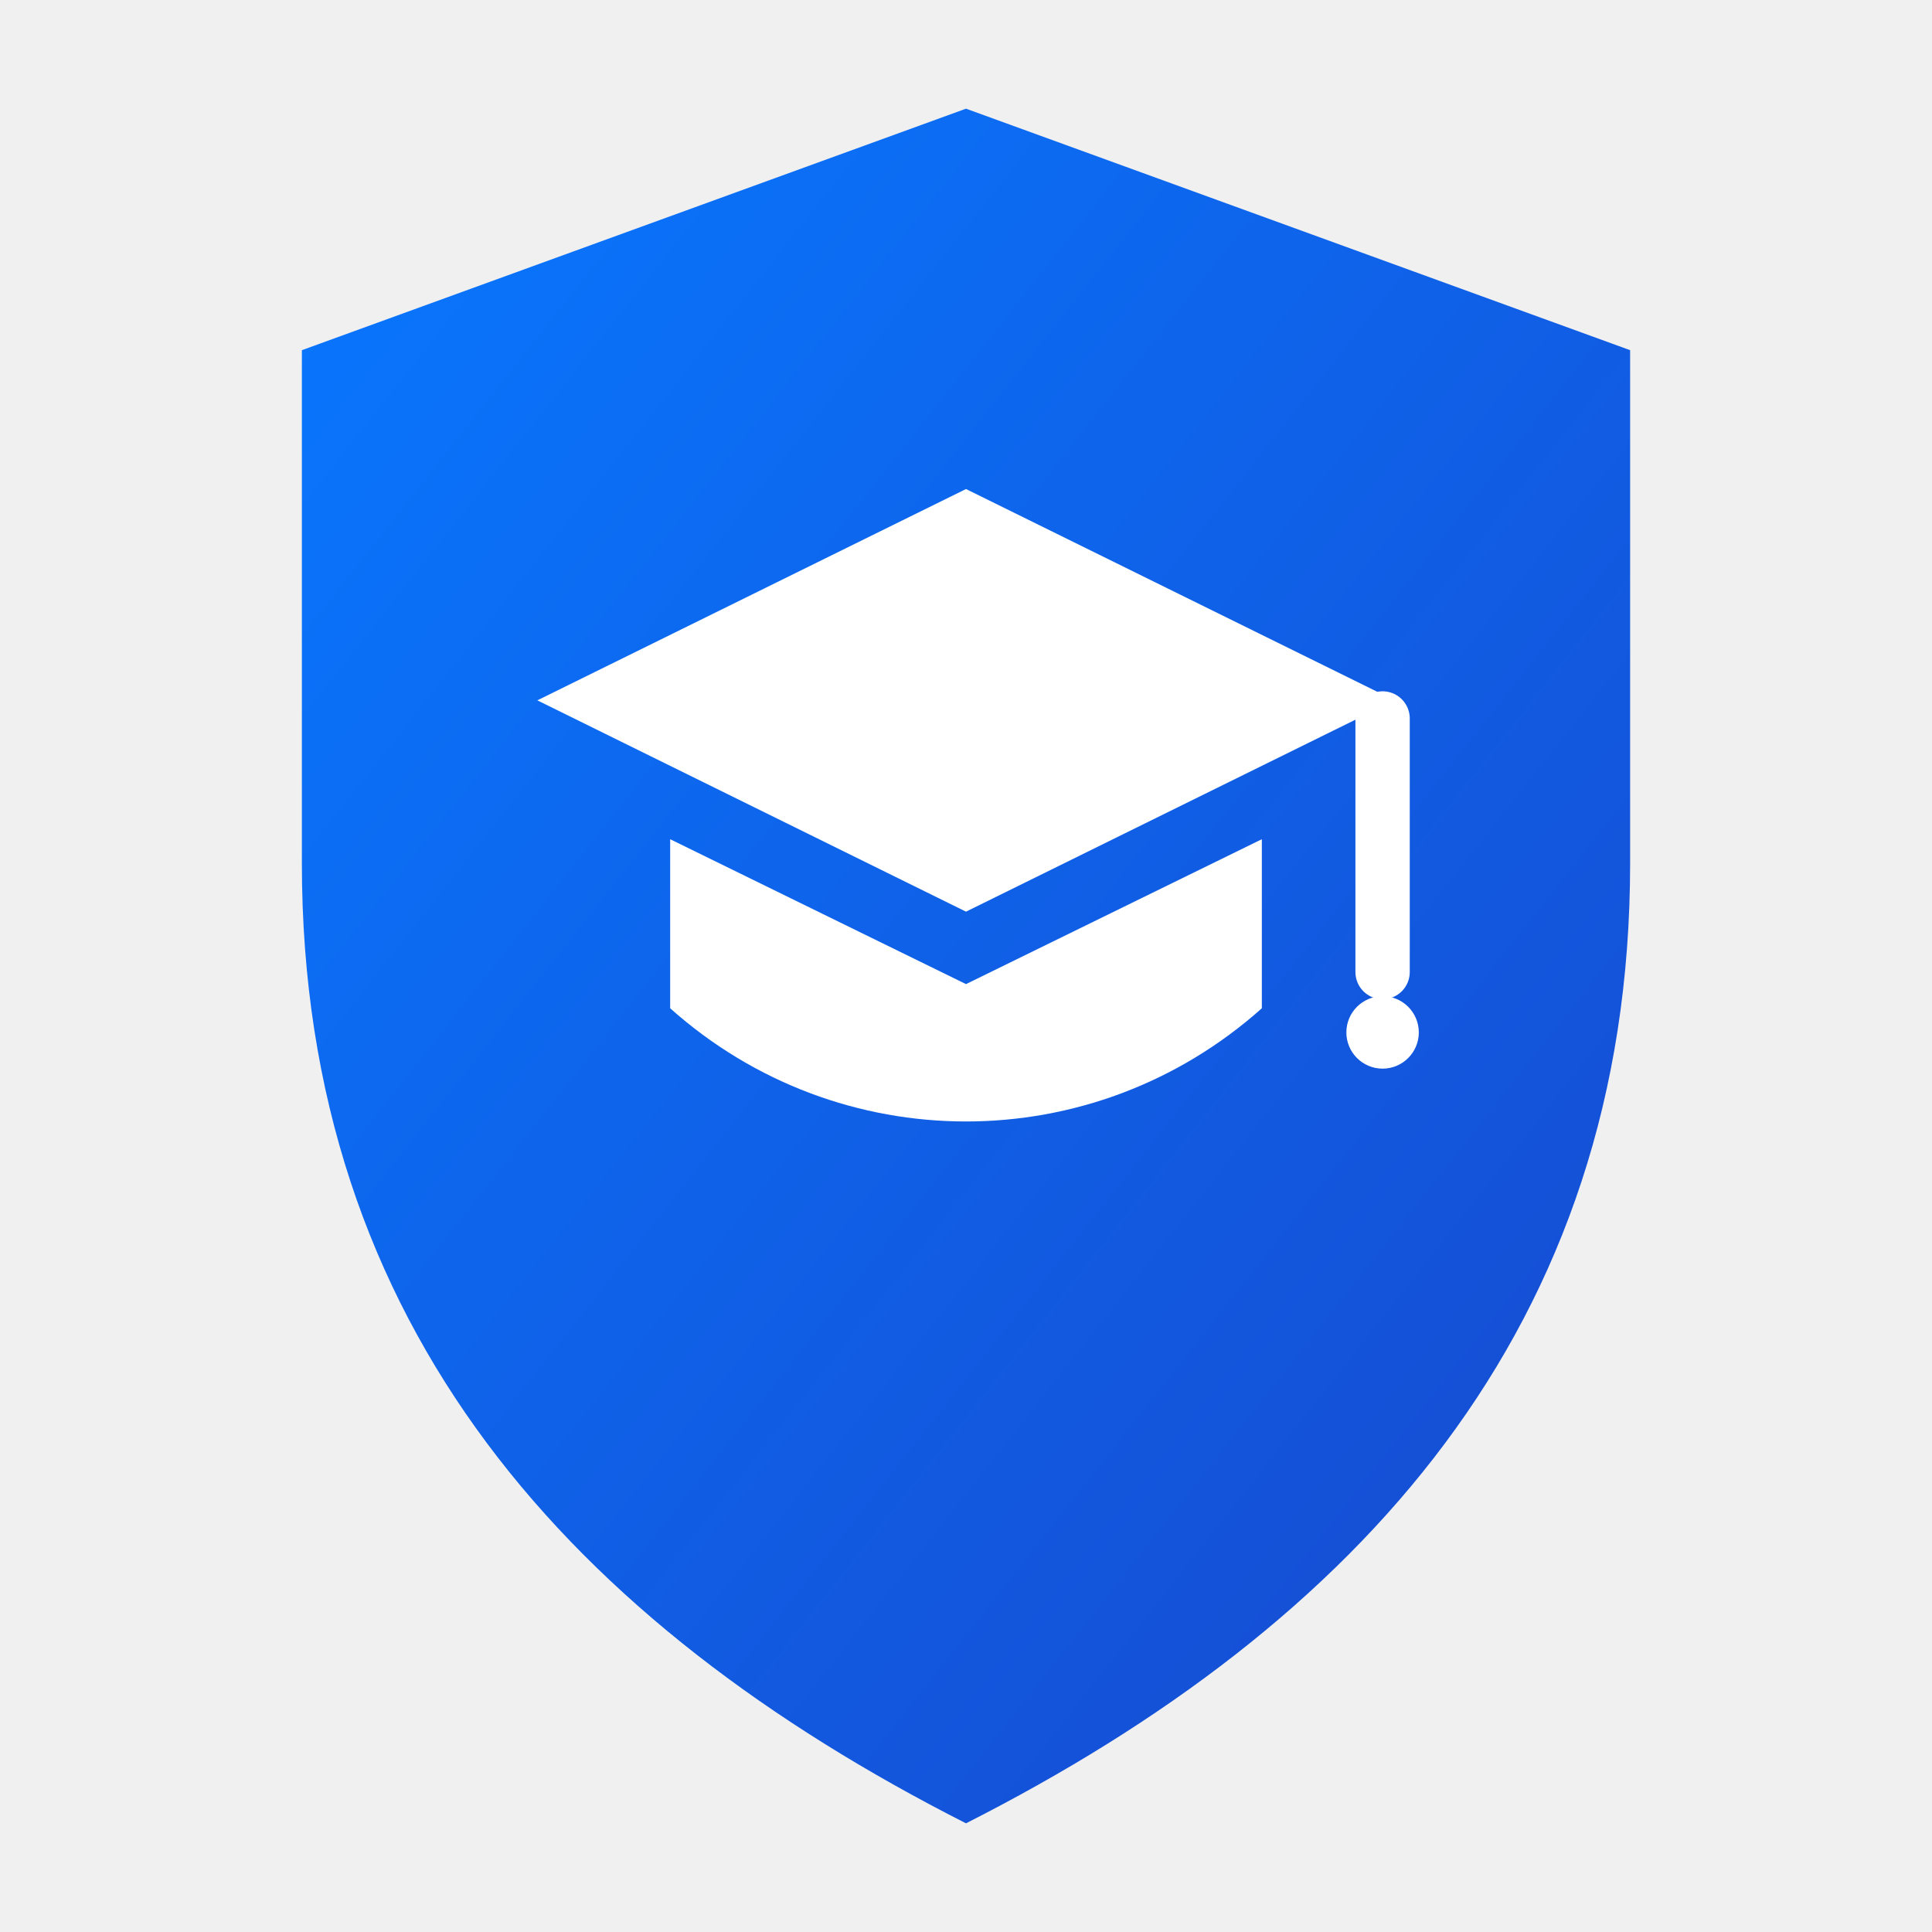
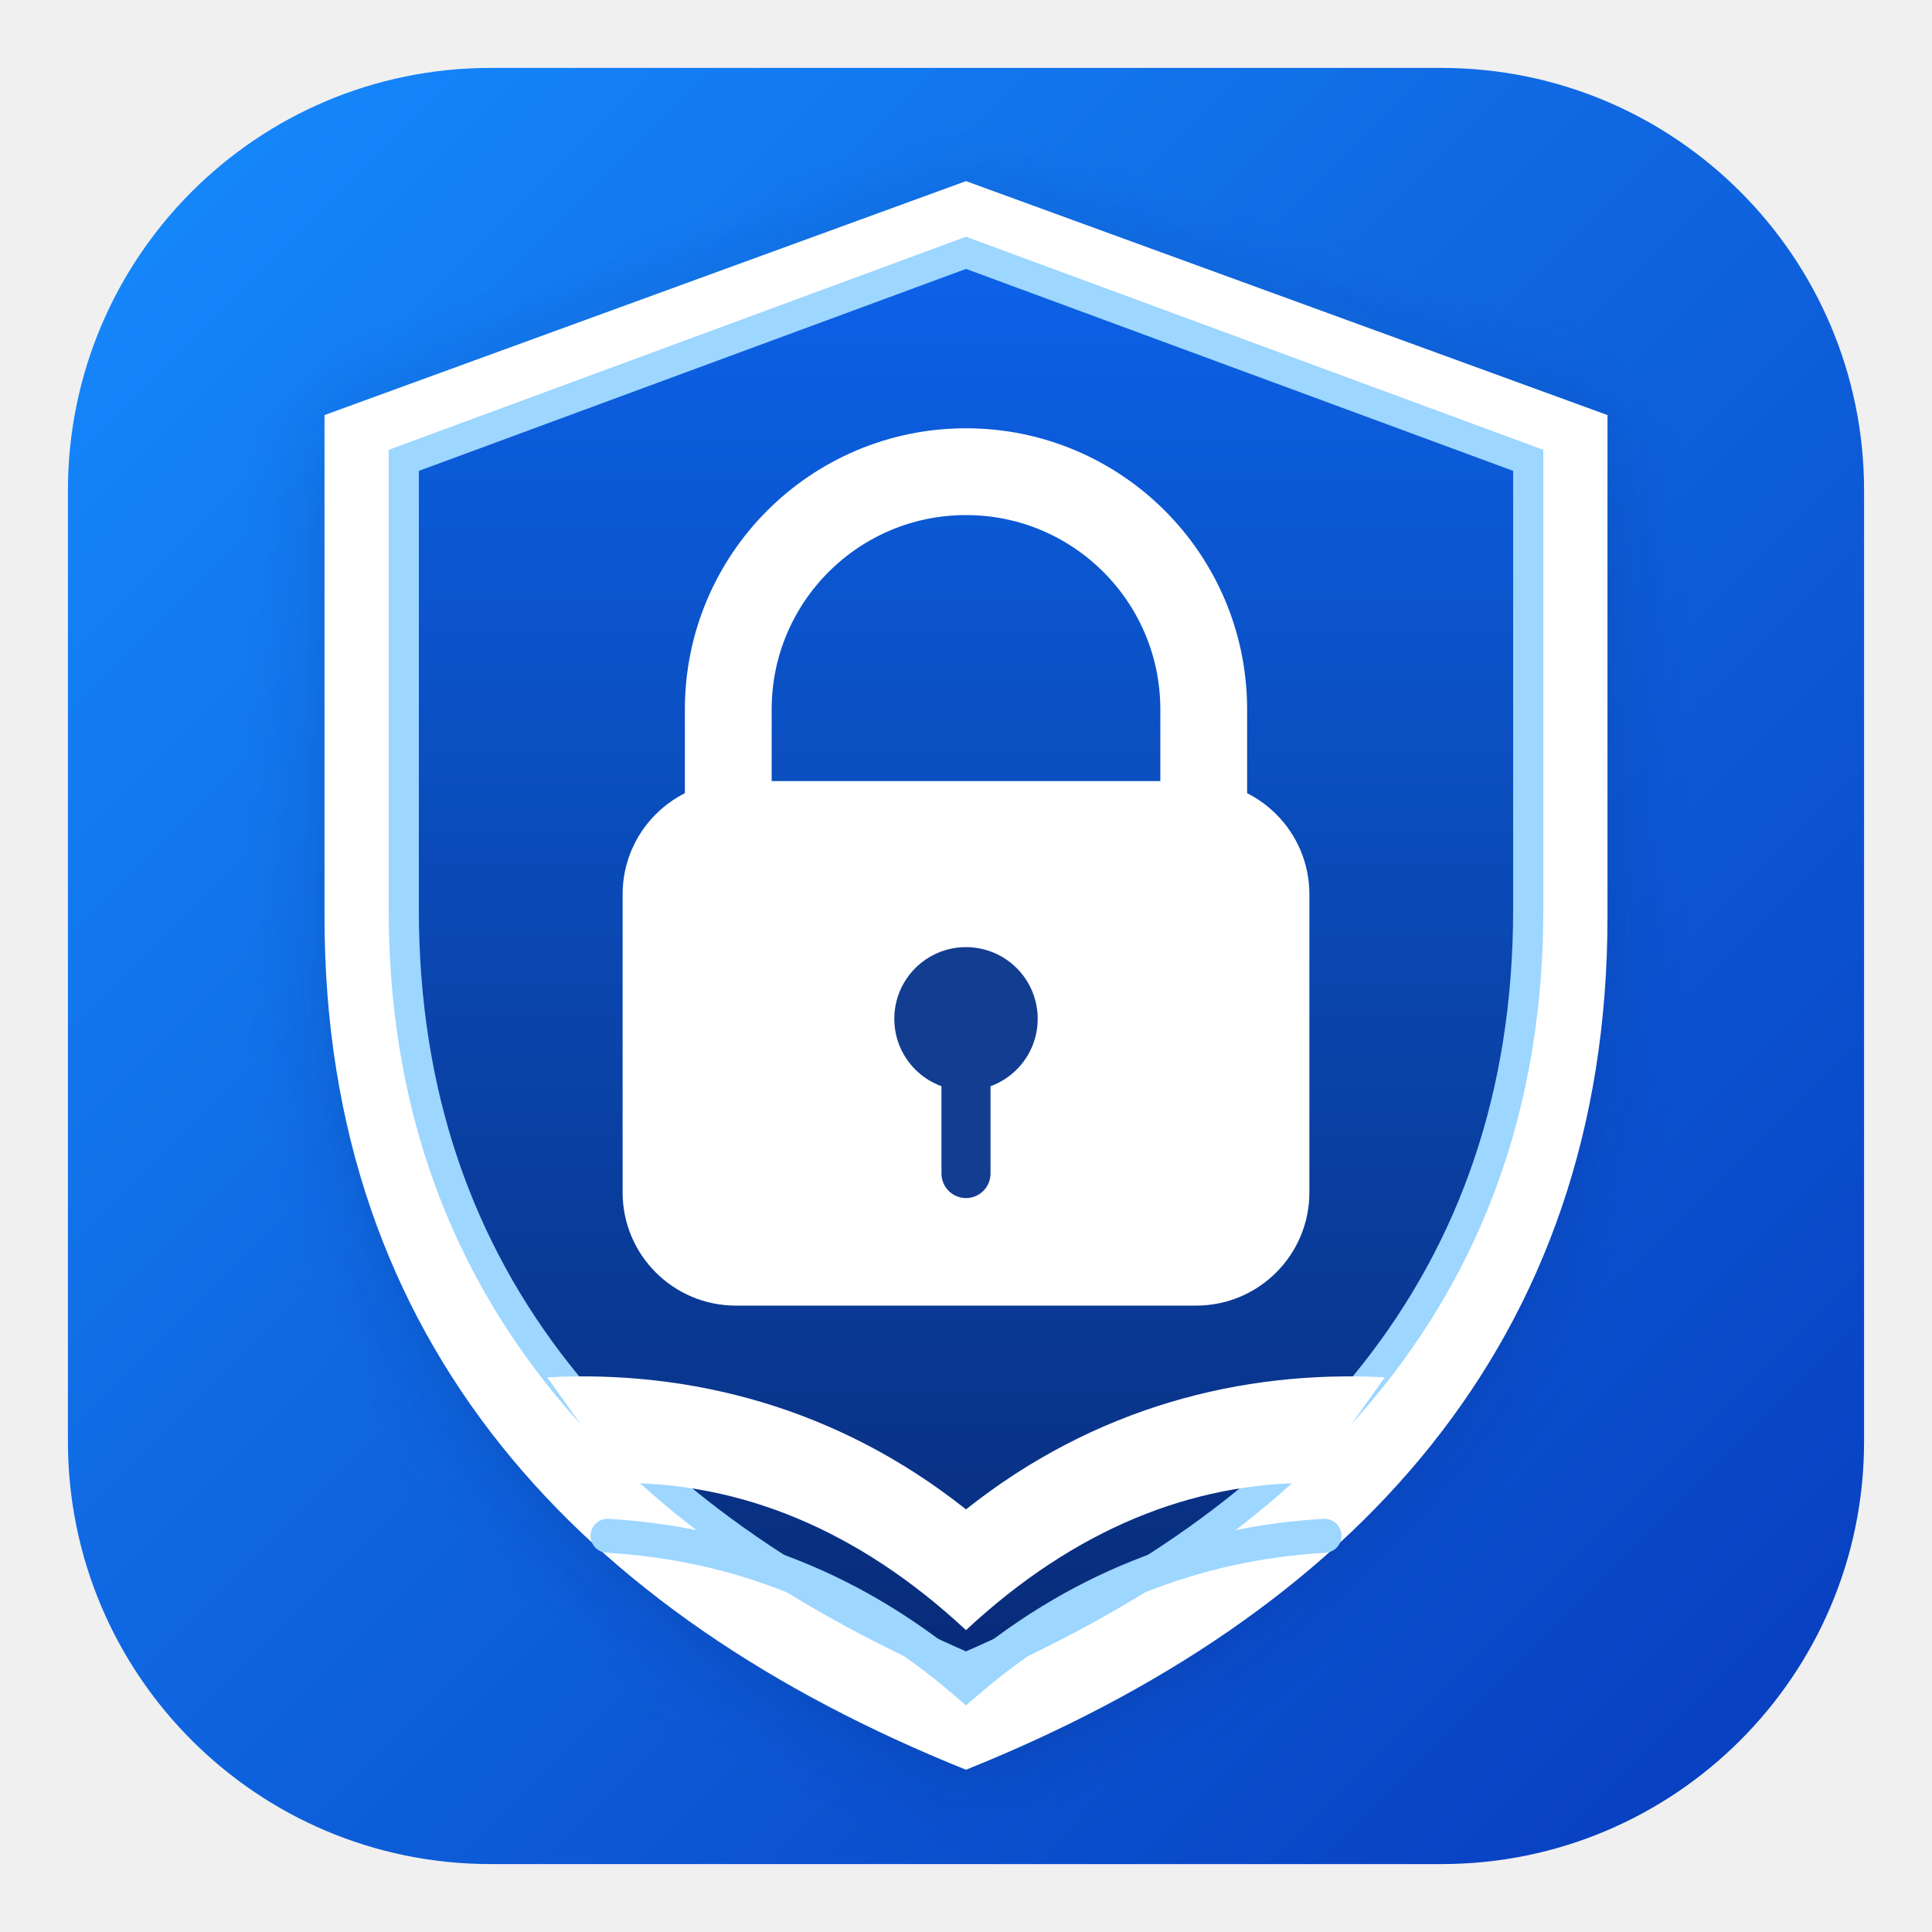
- <svg xmlns="http://www.w3.org/2000/svg" viewBox="0 0 320 320" role="img" aria-labelledby="title">
+ <svg xmlns="http://www.w3.org/2000/svg" viewBox="0 0 512 512" role="img" aria-labelledby="title desc">
  <defs>
-     <linearGradient id="b" x1="0" y1="0" x2="1" y2="1">
-       <stop stop-color="#0878ff" />
-       <stop offset="1" stop-color="#1748ce" />
+     <linearGradient id="bg" x1="0" y1="0" x2="1" y2="1">
+       <stop stop-color="#168BFF" />
+       <stop offset="1" stop-color="#073BBD" />
    </linearGradient>
+     <linearGradient id="shield" x1="0" y1="0" x2="0" y2="1">
+       <stop stop-color="#0C62E8" />
+       <stop offset="1" stop-color="#082B78" />
+     </linearGradient>
+     <filter id="shadow" x="-30%" y="-30%" width="160%" height="160%">
+       <feGaussianBlur stdDeviation="12" />
+     </filter>
  </defs>
-   <path d="M160 18 270 58v85c0 77-45 126-110 159C95 269 50 220 50 143V58z" fill="url(#b)" />
-   <path d="m89 116 71-35 71 35-71 35z" fill="#fff" />
-   <path d="m111 139 49 24 49-24v28c-28 25-70 25-98 0z" fill="#fff" />
-   <path d="M229 119v42" stroke="#fff" stroke-width="9" stroke-linecap="round" />
-   <circle cx="229" cy="171" r="6" fill="#fff" />
+   <rect x="18" y="18" width="476" height="476" rx="112" fill="url(#bg)" />
+   <path d="M256 55 424 116v130c0 112-68 183-168 224C156 429 88 358 88 246V116z" fill="#001E68" opacity=".28" filter="url(#shadow)" />
+   <path d="M256 48 426 110v133c0 113-68 185-170 226C154 428 86 356 86 243V110z" fill="#fff" />
+   <path d="M256 67 405 122v119c0 99-59 162-149 201-90-39-149-102-149-201V122z" fill="url(#shield)" stroke="#9DD6FF" stroke-width="8" />
+   <path d="M193 222v-34a63 63 0 0 1 126 0v34" fill="none" stroke="#fff" stroke-width="23" stroke-linecap="round" />
+   <rect x="165" y="207" width="182" height="139" rx="30" fill="#fff" />
+   <circle cx="256" cy="270" r="19" fill="#123D91" />
+   <path d="M256 284v27" stroke="#123D91" stroke-width="13" stroke-linecap="round" />
+   <path d="M145 365c38-2 77 8 111 35 34-27 73-37 111-35l-20 28c-31 0-62 12-91 39-29-27-60-39-91-39z" fill="#fff" />
+   <path d="M161 407c34 2 66 14 95 39 29-25 61-37 95-39" fill="none" stroke="#9DD6FF" stroke-width="9" stroke-linecap="round" />
</svg>
